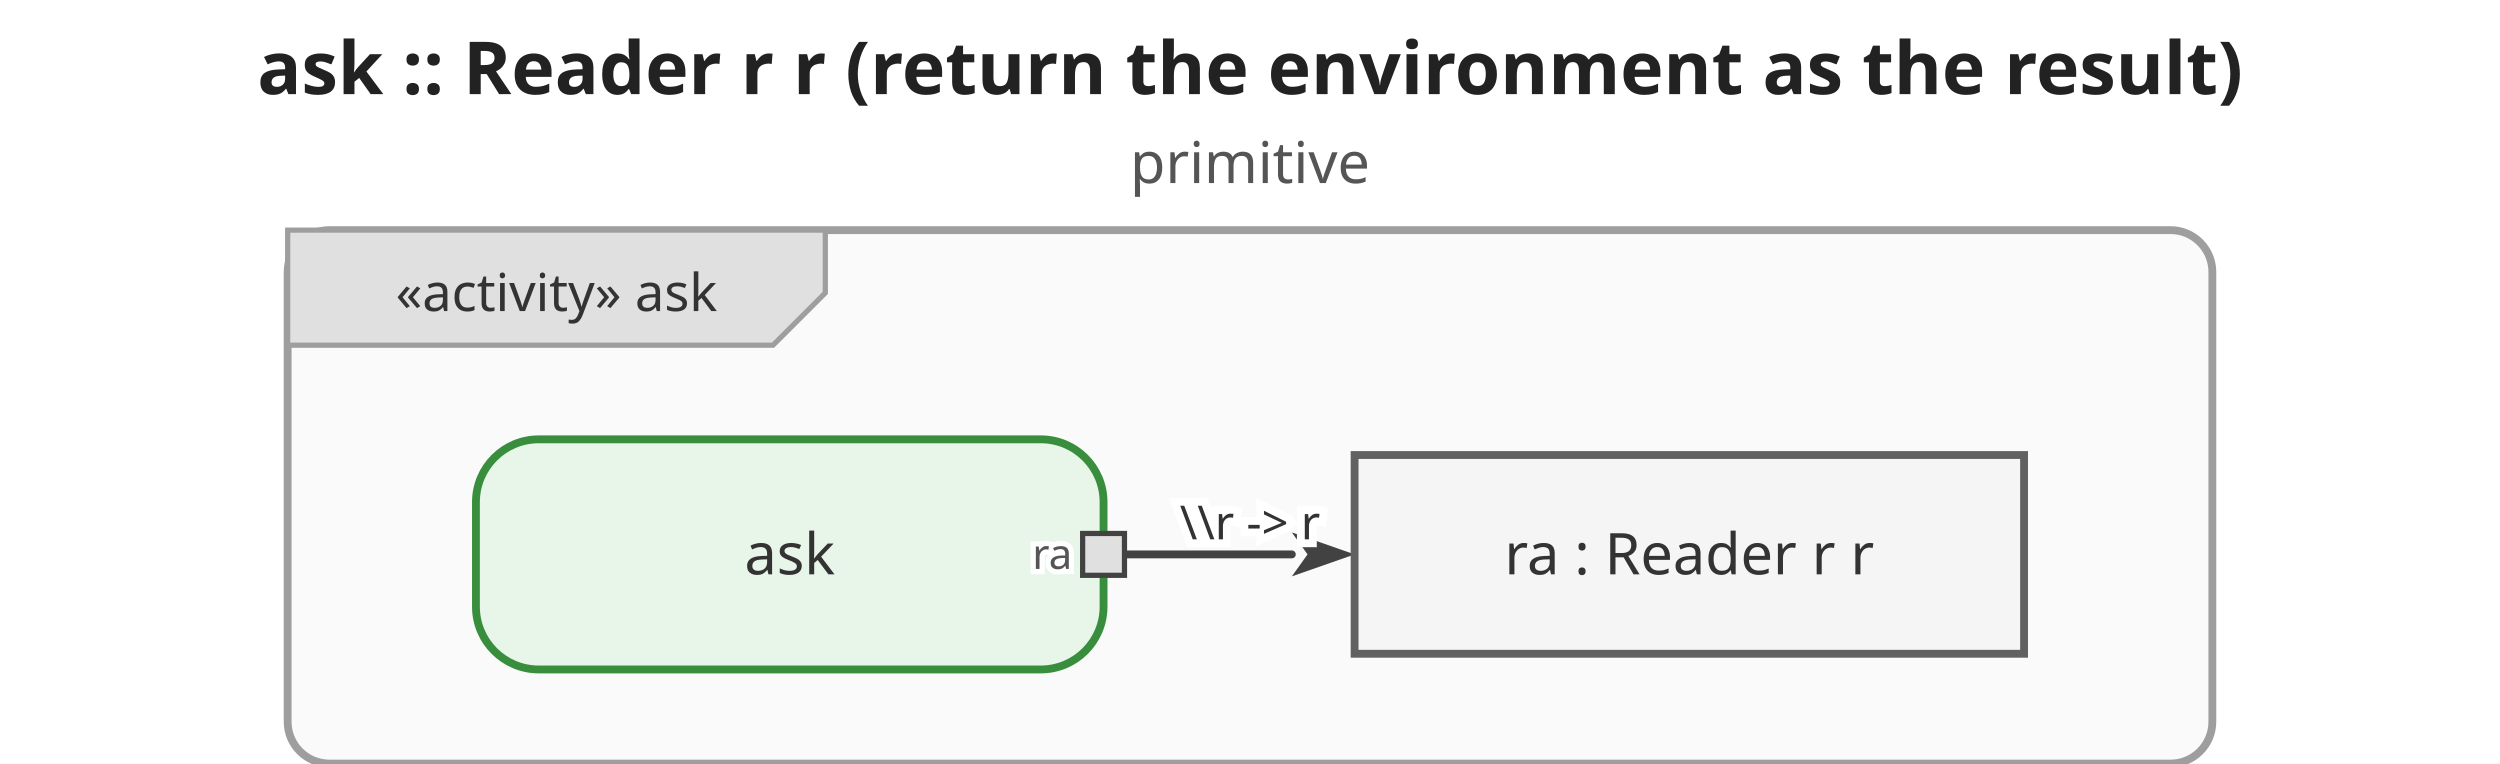
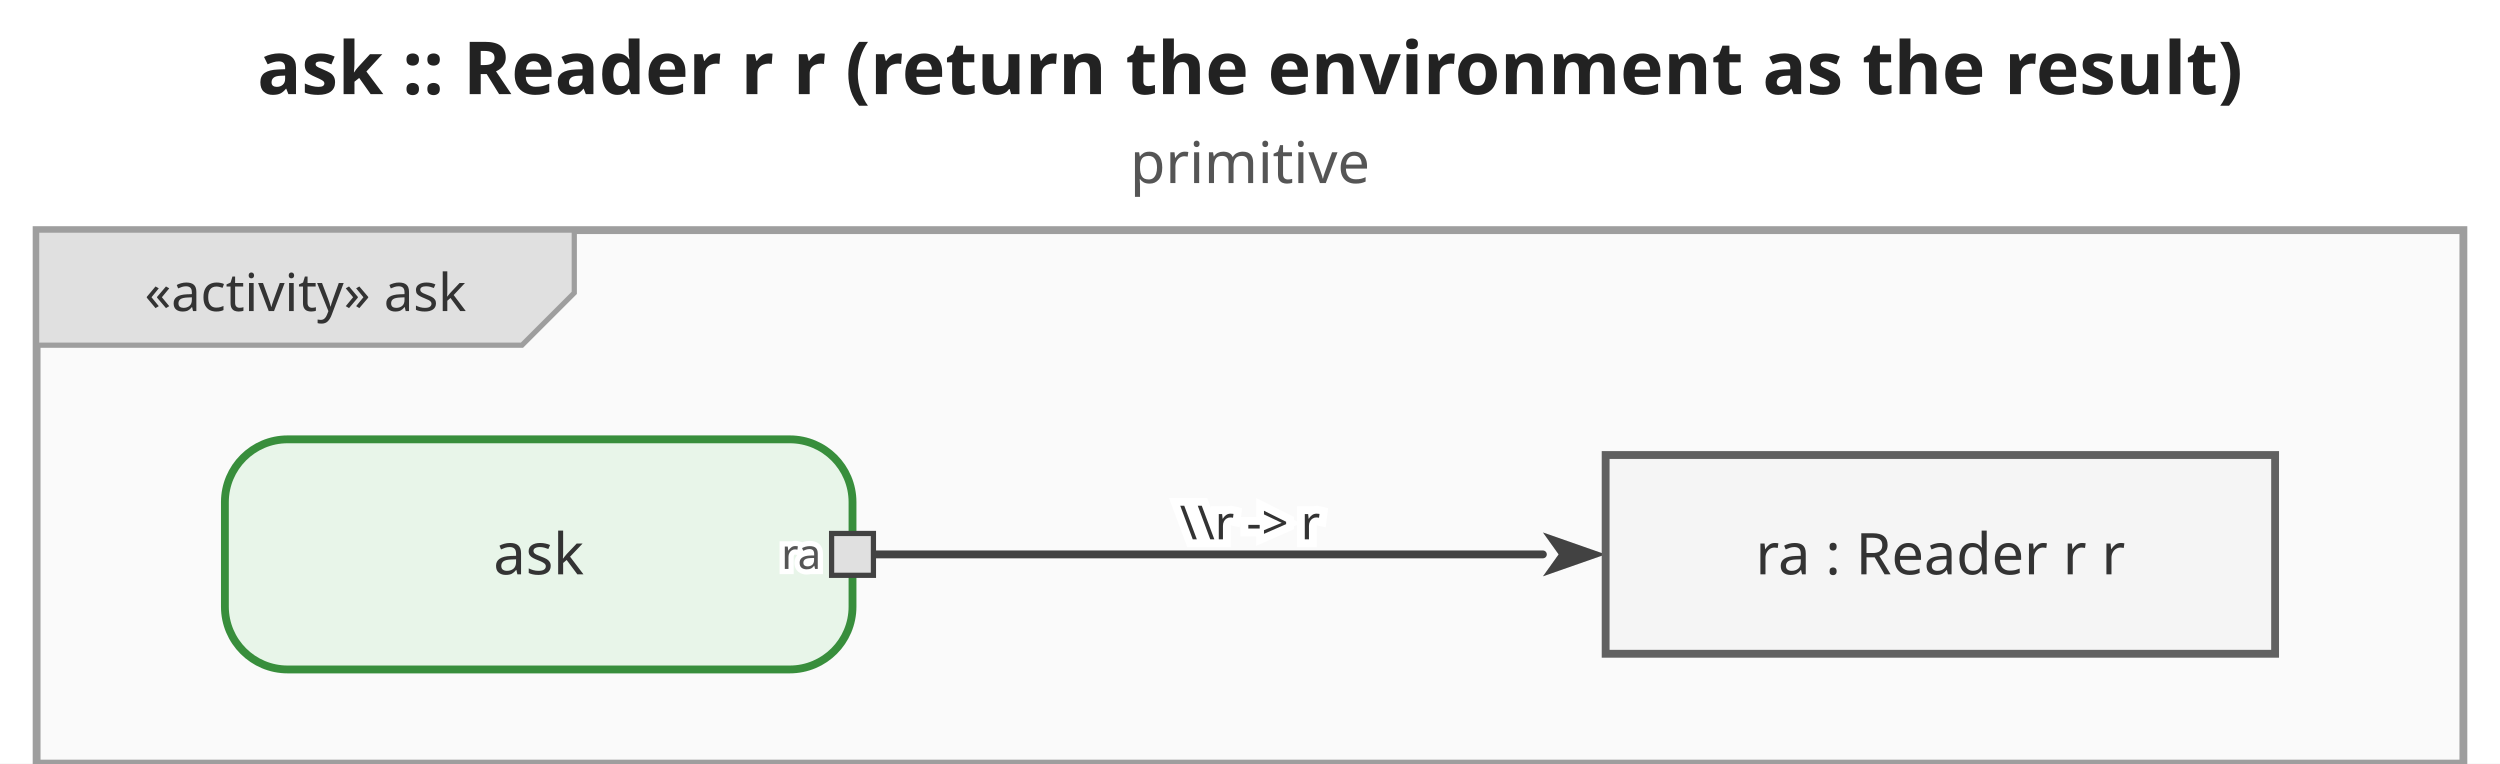
<svg xmlns="http://www.w3.org/2000/svg" viewBox="0 0 478 146" width="478" height="146">
  <defs>
    <marker id="arrowFilled" viewBox="0 0 10 10" refX="0" refY="5" markerWidth="8" markerHeight="8" orient="auto-start-reverse">
      <path d="M0,1.5 L10,5 L0,8.5 L2.5,5 Z" fill="#424242" />
    </marker>
    <marker id="arrowOpen" viewBox="0 0 10 10" refX="0" refY="5" markerWidth="8" markerHeight="8" orient="auto-start-reverse">
      <path d="M0,1.5 L10,5 L0,8.5" fill="none" stroke="#424242" stroke-width="1.25" />
    </marker>
    <marker id="arrowHof" viewBox="0 0 10 10" refX="0" refY="5" markerWidth="8" markerHeight="8" orient="auto-start-reverse">
      <path d="M0,1.5 L10,5 L0,8.5 L2.5,5 Z" fill="#00796b" />
    </marker>
  </defs>
  <rect width="478" height="146" fill="white" />
  <text x="239" y="18" text-anchor="middle" font-size="14" font-weight="bold" font-family="sans-serif" fill="#222">ask :: Reader r r   (return the environment as the result)</text>
  <text x="239" y="35" text-anchor="middle" font-size="11" font-weight="normal" font-family="sans-serif" fill="#555">primitive</text>
-   <g transform="translate(55,44)">
-     <rect x="0" y="0" width="368" height="102" rx="8" fill="#fafafa" stroke="#9e9e9e" stroke-width="1.5" />
+   <g transform="translate(7,44)">
+     <rect x="0" y="0" width="464" height="102" fill="#fafafa" stroke="#9e9e9e" stroke-width="1.5" />
    <g class="diagram-frame-tab tab-activity">
      <path d="M0,0 L102.8,0 L102.8,12 L92.8,22 L0,22 Z" fill="#e0e0e0" stroke="#9e9e9e" stroke-width="1" />
      <text x="51.4" y="12" text-anchor="middle" font-size="10" font-family="sans-serif" dominant-baseline="middle" fill="#333">«activity» ask</text>
    </g>
    <g class="edge">
-       <path d="M160.0,62.0 L192.0,62.0" fill="none" stroke="#424242" stroke-width="1.5" stroke-linejoin="round" stroke-linecap="round" marker-end="url(#arrowFilled)" />
-       <text x="184" y="56" text-anchor="middle" dominant-baseline="middle" font-size="9" font-family="sans-serif" fill="#333" stroke="white" stroke-width="3" paint-order="stroke fill">\\r -&gt; r</text>
+       <path d="M160.0,62.0 L288.0,62.0" fill="none" stroke="#424242" stroke-width="1.5" stroke-linejoin="round" stroke-linecap="round" marker-end="url(#arrowFilled)" />
+       <text x="232" y="56" text-anchor="middle" dominant-baseline="middle" font-size="9" font-family="sans-serif" fill="#333" stroke="white" stroke-width="3" paint-order="stroke fill">\\r -&gt; r</text>
    </g>
    <g class="action-node">
      <rect x="36" y="40" width="120" height="44" rx="12" fill="#e8f5e9" stroke="#388e3c" stroke-width="1.5" />
      <text class="action-label" x="96" y="62" text-anchor="middle" font-size="11" font-family="sans-serif" dominant-baseline="middle" fill="#333">ask</text>
      <g class="pin pin-out">
        <rect x="152" y="58" width="8" height="8" fill="#e0e0e0" stroke="#424242" stroke-width="1" />
        <text x="150" y="62" text-anchor="end" font-size="8" font-family="sans-serif" dominant-baseline="middle" fill="#555" stroke="white" stroke-width="2" paint-order="stroke fill">ra</text>
      </g>
    </g>
    <g class="object-node">
-       <rect x="204" y="43" width="128" height="38" fill="#f5f5f5" stroke="#616161" stroke-width="1.5" />
-       <text x="268" y="62" text-anchor="middle" font-size="11" font-family="sans-serif" dominant-baseline="middle" fill="#333">ra : Reader r r</text>
+       <rect x="300" y="43" width="128" height="38" fill="#f5f5f5" stroke="#616161" stroke-width="1.5" />
+       <text x="364" y="62" text-anchor="middle" font-size="11" font-family="sans-serif" dominant-baseline="middle" fill="#333">ra : Reader r r</text>
    </g>
  </g>
</svg>
